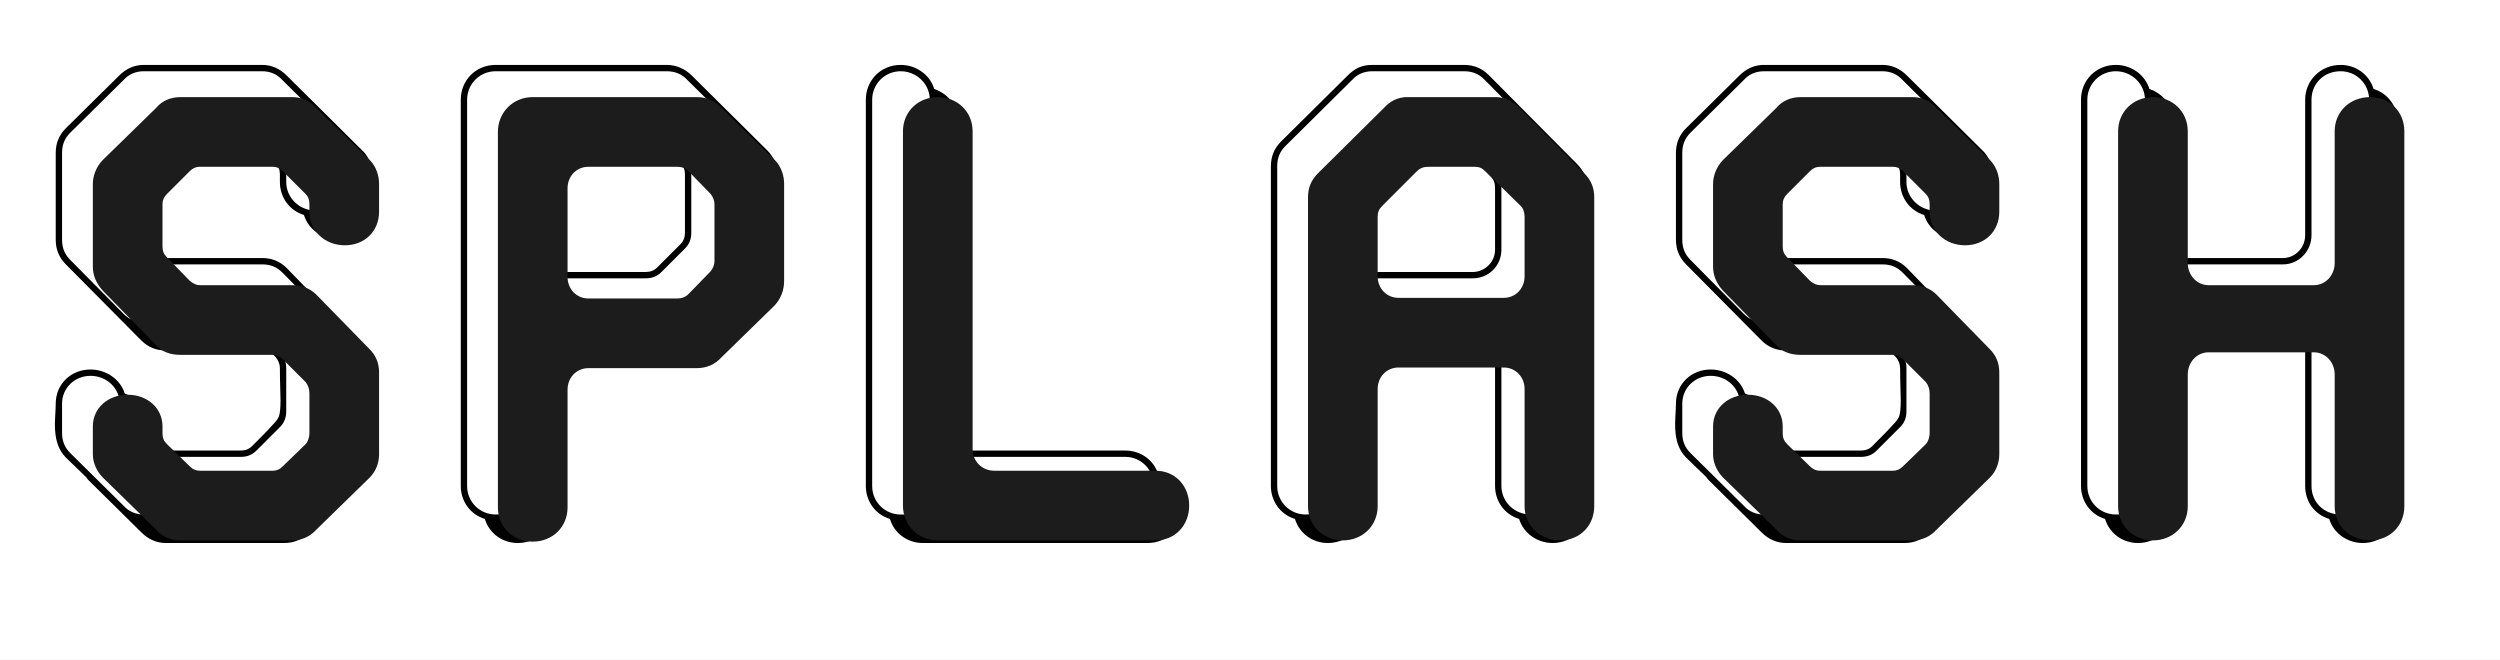
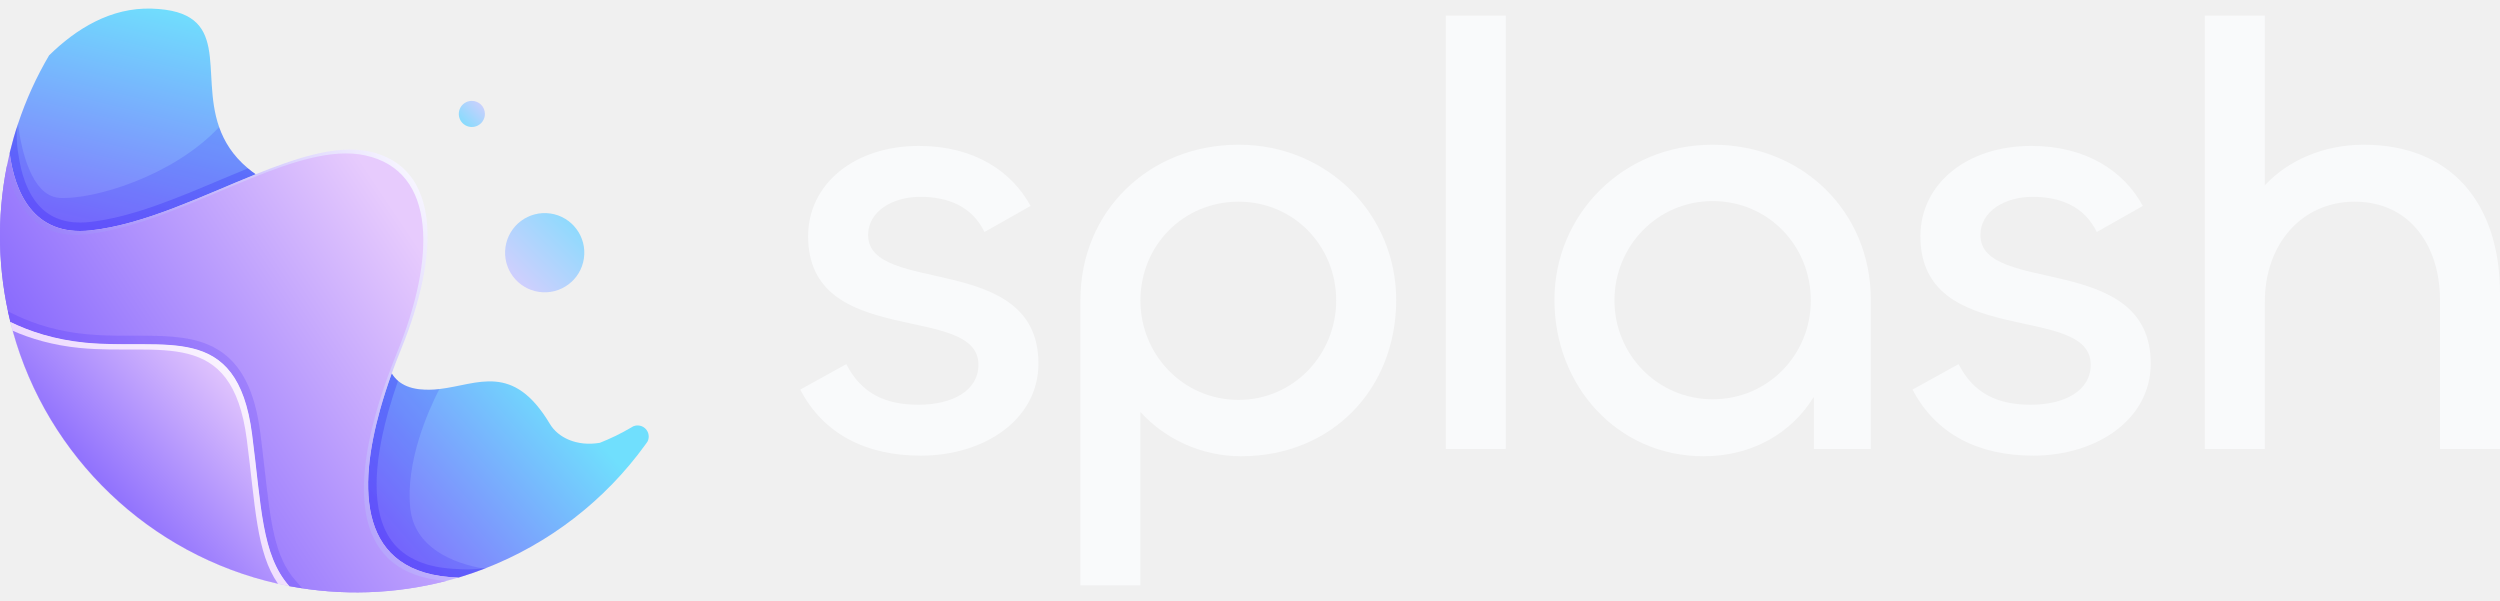
- <svg xmlns="http://www.w3.org/2000/svg" width="379" height="100" viewBox="0 0 379 100" fill="none">
-   <g clip-path="url(#clip0_19_8)">
-     <rect width="379" height="100" fill="white" />
-     <path d="M39.84 23.856C40.512 23.856 41.088 24.048 41.568 24.528L41.76 24.72C42.24 25.2 42.432 25.776 42.432 26.448V27.6C42.432 29.904 43.872 31.92 46.08 32.592C46.752 34.8 48.864 36.24 51.168 36.24C54.144 36.24 56.448 33.936 56.448 30.96C56.448 29.808 56.64 28.464 56.544 27.024C56.448 25.584 56.16 23.952 54.912 22.8L43.488 11.472C42.432 10.416 41.184 9.84 39.744 9.84H21.792C20.352 9.84 19.104 10.416 18.048 11.472L9.984 19.44C8.928 20.496 8.448 21.744 8.448 23.184V36.336C8.448 37.776 8.928 39.024 9.984 40.08L21.408 51.6C22.464 52.656 23.712 53.136 25.152 53.136H39.84C40.224 53.136 40.704 53.232 41.184 53.52L41.76 54.096C42.24 54.672 42.432 55.248 42.432 55.824C42.432 58.032 42.528 59.568 42.528 60.72C42.528 61.872 42.432 62.64 42.336 62.928C42.24 63.408 41.856 63.888 41.28 64.464C40.608 65.232 39.648 66.192 38.208 67.632C37.728 68.112 37.152 68.304 36.48 68.304H25.056C24.384 68.304 23.808 68.112 23.328 67.632L23.136 67.44C22.848 67.152 22.656 66.768 22.56 66.288C22.56 66 22.56 65.712 22.464 65.52C22.464 62.832 21.696 60.72 18.912 59.664C18.24 57.456 16.032 56.016 13.728 56.016C10.752 56.016 8.448 58.224 8.448 61.2C8.448 62.352 8.256 63.792 8.352 65.232C8.448 66.672 8.832 68.208 9.984 69.36L13.056 72.336C13.152 72.432 13.248 72.624 13.344 72.72L21.408 80.688C22.464 81.744 23.712 82.32 25.152 82.32H43.104C44.64 82.32 45.888 81.744 46.848 80.688L54.912 72.72C55.968 71.76 56.448 70.512 56.448 68.976V55.92C56.448 54.48 55.968 53.232 54.912 52.176L46.848 44.016C46.752 43.92 46.56 43.824 46.464 43.728L43.488 40.656C42.432 39.6 41.184 39.12 39.744 39.12H25.056C24.672 39.12 24.192 39.024 23.712 38.736L23.232 38.16C22.752 37.776 22.464 37.2 22.464 36.432C22.464 34.224 22.464 32.688 22.368 31.536C22.368 30.384 22.464 29.616 22.56 29.328C22.656 28.944 22.944 28.368 23.616 27.696C24.288 26.928 25.248 25.968 26.688 24.528C27.264 24.048 27.84 23.856 28.416 23.856H39.84ZM43.392 26.448C43.392 25.488 43.104 24.72 42.432 24.048L38.88 20.496C38.208 19.824 37.44 19.536 36.48 19.536H25.056C24.096 19.536 23.328 19.824 22.656 20.496L19.104 24.048C18.432 24.72 18.144 25.488 18.144 26.448V33.072C18.144 34.032 18.432 34.8 19.104 35.472L22.656 39.12C23.328 39.792 24.096 40.08 25.056 40.08H39.744C40.992 40.08 41.952 40.464 42.816 41.328L50.88 49.488C51.744 50.352 52.128 51.312 52.128 52.56V65.616C52.128 66.864 51.744 67.824 50.88 68.688L42.816 76.656C42.048 77.52 40.992 78 39.744 78H21.792C20.544 78 19.488 77.52 18.72 76.656L10.656 68.688C9.792 67.824 9.408 66.864 9.408 65.616V61.2C9.408 58.8 11.328 56.976 13.728 56.976C16.128 56.976 18.144 58.8 18.144 61.2V62.352C18.144 63.312 18.432 64.08 19.104 64.752L22.656 68.304C23.328 68.976 24.096 69.264 25.056 69.264H36.48C37.44 69.264 38.208 68.976 38.88 68.304L42.432 64.752C43.104 64.08 43.392 63.312 43.392 62.352V55.824C43.392 54.864 43.104 54.096 42.432 53.424L38.88 49.776C38.208 49.104 37.44 48.816 36.48 48.816H21.792C20.544 48.816 19.584 48.432 18.72 47.568L10.656 39.408C9.792 38.544 9.408 37.584 9.408 36.336V23.184C9.408 21.936 9.792 20.976 10.656 20.112L18.72 12.144C19.488 11.28 20.544 10.8 21.792 10.8H39.744C40.992 10.8 42.048 11.28 42.816 12.144L50.88 20.112C51.744 20.976 52.128 21.936 52.128 23.184V27.6C52.128 30 50.208 31.92 47.808 31.92C45.408 31.92 43.392 30 43.392 27.6V26.448ZM73.502 78.672C74.174 80.88 76.19 82.32 78.494 82.32C81.47 82.32 83.87 80.016 83.87 77.04V58.608C83.87 56.784 85.406 55.248 87.23 55.248H104.414C105.854 55.248 107.198 54.672 108.254 53.616L116.318 45.648C117.374 44.688 117.854 43.44 117.854 41.808V26.544C117.854 25.104 117.374 23.856 116.318 22.8L104.894 11.472C103.838 10.416 102.494 9.84 101.054 9.84H75.134C72.158 9.84 69.854 12.144 69.854 15.12V73.68C69.854 75.984 71.294 78 73.502 78.672ZM79.55 73.68C79.55 76.08 77.534 78 75.134 78C72.734 78 70.814 76.08 70.814 73.68V15.12C70.814 12.72 72.734 10.8 75.134 10.8H101.054C102.398 10.8 103.454 11.28 104.222 12.144L112.286 20.112C113.15 20.976 113.534 21.936 113.534 23.184V38.448C113.534 39.696 113.15 40.752 112.286 41.616L104.222 49.584C103.454 50.448 102.398 50.928 101.054 50.928H83.87C81.47 50.928 79.55 52.848 79.55 55.248V73.68ZM97.886 42.192C98.846 42.192 99.614 41.904 100.286 41.232L103.838 37.68C104.51 37.008 104.798 36.24 104.798 35.28V26.448C104.798 25.488 104.51 24.72 103.838 24.048L100.286 20.496C99.614 19.824 98.846 19.536 97.886 19.536H83.87C81.47 19.536 79.55 21.456 79.55 23.856V37.872C79.55 40.272 81.47 42.192 83.87 42.192H97.886ZM103.166 24.72C103.646 25.2 103.838 25.776 103.838 26.448V35.28C103.838 35.952 103.646 36.528 103.166 37.008L99.614 40.56C99.134 41.04 98.558 41.232 97.886 41.232H83.87V27.216C83.87 25.392 85.406 23.856 87.23 23.856H101.246C101.918 23.856 102.494 24.048 102.974 24.528L103.166 24.72ZM173.981 82.32C176.957 82.32 179.26 80.016 179.26 77.04C179.26 74.736 177.821 72.624 175.613 71.952C174.941 69.744 172.925 68.304 170.621 68.304H145.277V18.48C145.277 16.176 143.837 14.256 141.629 13.488C140.957 11.28 138.845 9.84 136.541 9.84C133.565 9.84 131.261 12.144 131.261 15.12V73.68C131.261 75.984 132.701 78 134.909 78.672C135.581 80.88 137.597 82.32 139.901 82.32H173.981ZM140.957 64.944C140.957 67.344 142.877 69.264 145.277 69.264H170.621C173.021 69.264 174.941 71.28 174.941 73.68C174.941 76.08 173.021 78 170.621 78H136.541C134.141 78 132.221 76.08 132.221 73.68V15.12C132.221 12.72 134.141 10.8 136.541 10.8C138.941 10.8 140.957 12.72 140.957 15.12V64.944ZM240.667 28.56C240.667 27.12 240.091 25.872 239.035 24.816L225.691 11.376C224.635 10.32 223.387 9.84 221.947 9.84H208.027C206.395 9.84 205.339 10.416 204.283 11.472L194.203 21.456C193.147 22.512 192.667 23.76 192.667 25.2V73.68C192.667 75.984 194.107 78 196.315 78.672C196.987 80.88 199.003 82.32 201.307 82.32C204.283 82.32 206.683 80.016 206.683 77.04V58.608C206.683 56.784 208.219 55.248 210.043 55.248H226.651V73.68C226.651 75.984 228.091 78 230.299 78.672C230.971 80.88 233.083 82.32 235.387 82.32C238.363 82.32 240.667 80.016 240.667 77.04V28.56ZM236.347 73.68C236.347 76.08 234.427 78 232.027 78C229.627 78 227.611 76.08 227.611 73.68V55.248C227.611 52.848 225.691 50.928 223.291 50.928H206.683C204.283 50.928 202.363 52.848 202.363 55.248V73.68C202.363 76.08 200.347 78 197.947 78C195.547 78 193.627 76.08 193.627 73.68V25.2C193.627 23.952 194.011 22.992 194.875 22.128L204.955 12.144C205.723 11.28 206.779 10.8 208.027 10.8H221.947C223.195 10.8 224.155 11.184 225.019 12.048L235.003 22.128C235.867 22.896 236.347 23.952 236.347 25.2V73.68ZM227.611 28.464C227.611 27.504 227.323 26.736 226.651 26.064L221.083 20.496C220.411 19.824 219.643 19.536 218.683 19.536H211.291C210.331 19.536 209.563 19.824 208.891 20.496L203.323 26.064C202.651 26.736 202.363 27.504 202.363 28.464V37.872C202.363 40.272 204.283 42.192 206.683 42.192H223.291C225.691 42.192 227.611 40.272 227.611 37.872V28.464ZM225.979 26.736C226.459 27.216 226.651 27.792 226.651 28.464V37.872C226.651 39.696 225.115 41.232 223.291 41.232H206.683V31.824C206.683 31.248 206.875 30.672 207.355 30.096L212.923 24.528C213.499 24.048 214.075 23.856 214.651 23.856H222.043C222.715 23.856 223.291 24.048 223.771 24.528L225.979 26.736ZM285.465 23.856C286.137 23.856 286.713 24.048 287.193 24.528L287.385 24.72C287.865 25.2 288.057 25.776 288.057 26.448V27.6C288.057 29.904 289.497 31.92 291.705 32.592C292.377 34.8 294.489 36.24 296.793 36.24C299.769 36.24 302.073 33.936 302.073 30.96C302.073 29.808 302.265 28.464 302.169 27.024C302.073 25.584 301.785 23.952 300.537 22.8L289.113 11.472C288.057 10.416 286.809 9.84 285.369 9.84H267.417C265.977 9.84 264.729 10.416 263.673 11.472L255.609 19.44C254.553 20.496 254.073 21.744 254.073 23.184V36.336C254.073 37.776 254.553 39.024 255.609 40.08L267.033 51.6C268.089 52.656 269.337 53.136 270.777 53.136H285.465C285.849 53.136 286.329 53.232 286.809 53.52L287.385 54.096C287.865 54.672 288.057 55.248 288.057 55.824C288.057 58.032 288.153 59.568 288.153 60.72C288.153 61.872 288.057 62.64 287.961 62.928C287.865 63.408 287.481 63.888 286.905 64.464C286.233 65.232 285.273 66.192 283.833 67.632C283.353 68.112 282.777 68.304 282.105 68.304H270.681C270.009 68.304 269.433 68.112 268.953 67.632L268.761 67.44C268.473 67.152 268.281 66.768 268.185 66.288C268.185 66 268.185 65.712 268.089 65.52C268.089 62.832 267.321 60.72 264.537 59.664C263.865 57.456 261.657 56.016 259.353 56.016C256.377 56.016 254.073 58.224 254.073 61.2C254.073 62.352 253.881 63.792 253.977 65.232C254.073 66.672 254.457 68.208 255.609 69.36L258.681 72.336C258.777 72.432 258.873 72.624 258.969 72.72L267.033 80.688C268.089 81.744 269.337 82.32 270.777 82.32H288.729C290.265 82.32 291.513 81.744 292.473 80.688L300.537 72.72C301.593 71.76 302.073 70.512 302.073 68.976V55.92C302.073 54.48 301.593 53.232 300.537 52.176L292.473 44.016C292.377 43.92 292.185 43.824 292.089 43.728L289.113 40.656C288.057 39.6 286.809 39.12 285.369 39.12H270.681C270.297 39.12 269.817 39.024 269.337 38.736L268.857 38.16C268.377 37.776 268.089 37.2 268.089 36.432C268.089 34.224 268.089 32.688 267.993 31.536C267.993 30.384 268.089 29.616 268.185 29.328C268.281 28.944 268.569 28.368 269.241 27.696C269.913 26.928 270.873 25.968 272.313 24.528C272.889 24.048 273.465 23.856 274.041 23.856H285.465ZM289.017 26.448C289.017 25.488 288.729 24.72 288.057 24.048L284.505 20.496C283.833 19.824 283.065 19.536 282.105 19.536H270.681C269.721 19.536 268.953 19.824 268.281 20.496L264.729 24.048C264.057 24.72 263.769 25.488 263.769 26.448V33.072C263.769 34.032 264.057 34.8 264.729 35.472L268.281 39.12C268.953 39.792 269.721 40.08 270.681 40.08H285.369C286.617 40.08 287.577 40.464 288.441 41.328L296.505 49.488C297.369 50.352 297.753 51.312 297.753 52.56V65.616C297.753 66.864 297.369 67.824 296.505 68.688L288.441 76.656C287.673 77.52 286.617 78 285.369 78H267.417C266.169 78 265.113 77.52 264.345 76.656L256.281 68.688C255.417 67.824 255.033 66.864 255.033 65.616V61.2C255.033 58.8 256.953 56.976 259.353 56.976C261.753 56.976 263.769 58.8 263.769 61.2V62.352C263.769 63.312 264.057 64.08 264.729 64.752L268.281 68.304C268.953 68.976 269.721 69.264 270.681 69.264H282.105C283.065 69.264 283.833 68.976 284.505 68.304L288.057 64.752C288.729 64.08 289.017 63.312 289.017 62.352V55.824C289.017 54.864 288.729 54.096 288.057 53.424L284.505 49.776C283.833 49.104 283.065 48.816 282.105 48.816H267.417C266.169 48.816 265.209 48.432 264.345 47.568L256.281 39.408C255.417 38.544 255.033 37.584 255.033 36.336V23.184C255.033 21.936 255.417 20.976 256.281 20.112L264.345 12.144C265.113 11.28 266.169 10.8 267.417 10.8H285.369C286.617 10.8 287.673 11.28 288.441 12.144L296.505 20.112C297.369 20.976 297.753 21.936 297.753 23.184V27.6C297.753 30 295.833 31.92 293.433 31.92C291.033 31.92 289.017 30 289.017 27.6V26.448ZM363.479 18.48C363.479 16.176 362.039 14.16 359.831 13.488C359.159 11.28 357.143 9.84 354.839 9.84C351.863 9.84 349.463 12.144 349.463 15.12V35.664C349.463 37.584 347.927 39.12 346.103 39.12H329.495V18.48C329.495 16.176 328.055 14.256 325.847 13.488C325.175 11.28 323.063 9.84 320.759 9.84C317.783 9.84 315.479 12.144 315.479 15.12V73.68C315.479 75.984 316.919 78 319.127 78.672C319.799 80.88 321.815 82.32 324.119 82.32C327.095 82.32 329.495 80.016 329.495 77.04V56.496C329.495 54.672 331.031 53.04 332.855 53.04H349.463V73.68C349.463 76.08 350.903 78 353.111 78.672C353.783 80.88 355.895 82.32 358.199 82.32C361.175 82.32 363.479 80.016 363.479 77.04V18.48ZM359.159 73.68C359.159 76.08 357.239 78 354.839 78C352.247 78 350.423 76.08 350.423 73.68V53.136C350.423 50.736 348.503 48.72 346.103 48.72H329.495C327.095 48.72 325.175 50.736 325.175 53.136V73.68C325.175 76.08 323.159 78 320.759 78C318.359 78 316.439 76.08 316.439 73.68V15.12C316.439 12.72 318.359 10.8 320.759 10.8C323.159 10.8 325.175 12.72 325.175 15.12V35.664C325.175 38.064 327.095 40.08 329.495 40.08H346.103C348.503 40.08 350.423 38.064 350.423 35.664V15.12C350.423 12.72 352.247 10.8 354.839 10.8C357.239 10.8 359.159 12.72 359.159 15.12V73.68Z" fill="black" />
-     <path d="M46.907 32.098C46.907 35.074 49.307 37.186 52.283 37.186C55.259 37.186 57.467 35.074 57.467 32.098V27.874C57.467 26.722 57.083 25.282 56.027 24.226L47.963 16.354C47.003 15.298 45.755 14.722 44.315 14.722H27.323C25.883 14.722 24.539 15.298 23.675 16.354L15.611 24.226C14.555 25.282 14.075 26.722 14.075 27.874V40.45C14.075 41.698 14.555 42.946 15.611 44.098L23.675 52.354C24.539 53.314 25.787 53.794 27.323 53.794H41.339C41.819 53.794 42.299 53.986 42.875 54.466L46.331 57.922C46.715 58.402 46.907 58.978 46.907 59.65V65.698C46.907 66.178 46.715 66.946 46.331 67.33L42.875 70.69C42.395 71.17 41.915 71.362 41.339 71.362H30.299C29.723 71.362 29.243 71.17 28.763 70.69L25.307 67.33C24.827 66.85 24.635 66.37 24.635 65.698V64.642C24.635 61.858 22.331 59.842 19.355 59.842C16.379 59.842 14.075 61.858 14.075 64.642V68.866C14.075 70.018 14.555 71.362 15.611 72.418L23.675 80.29C24.539 81.346 25.883 81.922 27.323 81.922H44.315C45.755 81.922 47.003 81.346 47.963 80.29L56.027 72.418C57.083 71.362 57.467 70.018 57.467 68.866V56.482C57.467 55.042 56.987 53.89 56.027 52.93L47.963 44.674C47.003 43.714 45.755 43.234 44.315 43.234H30.299C29.819 43.234 29.339 43.042 28.763 42.562L25.307 39.01C24.827 38.53 24.635 38.05 24.635 37.378V30.946C24.635 30.37 24.827 29.89 25.307 29.41L28.763 25.954C29.243 25.474 29.723 25.282 30.299 25.282H41.339C41.915 25.282 42.395 25.474 42.875 25.954L46.331 29.41C46.715 29.794 46.907 30.274 46.907 30.946V32.098ZM86.041 59.074C86.041 57.25 87.385 55.81 89.209 55.81H105.625C107.161 55.81 108.409 55.234 109.369 54.178L117.433 46.306C118.393 45.25 118.873 44.002 118.873 42.562V27.874C118.873 26.722 118.489 25.282 117.433 24.226L109.369 16.354C108.409 15.298 107.161 14.722 105.625 14.722H80.761C77.785 14.722 75.481 17.026 75.481 20.002V76.93C75.481 79.906 77.785 82.114 80.761 82.114C83.737 82.114 86.041 79.906 86.041 76.93V59.074ZM89.209 45.25C87.385 45.25 86.041 43.81 86.041 41.986V28.546C86.041 26.722 87.385 25.282 89.209 25.282H102.649C103.321 25.282 103.897 25.474 104.377 25.954L107.737 29.41C108.121 29.89 108.313 30.466 108.313 30.946V39.586C108.313 40.066 108.121 40.642 107.737 41.122L104.377 44.578C103.897 45.058 103.321 45.25 102.649 45.25H89.209ZM147.448 19.906C147.448 16.93 145.144 14.722 142.168 14.722C139.192 14.722 136.888 16.93 136.888 19.906V76.642C136.888 79.618 139.192 81.922 142.168 81.922H175.192C178.168 81.922 180.28 79.618 180.28 76.642C180.28 73.666 178.168 71.362 175.192 71.362H150.712C148.888 71.362 147.448 69.922 147.448 68.098V19.906ZM241.686 29.89C241.686 28.45 241.206 27.298 240.15 26.242L230.262 16.258C229.206 15.202 228.054 14.722 226.71 14.722H213.366C211.926 14.722 210.774 15.298 209.814 16.354L199.83 26.242C198.774 27.298 198.294 28.45 198.294 29.89V76.738C198.294 79.714 200.598 81.922 203.574 81.922C206.55 81.922 208.854 79.714 208.854 76.738V58.978C208.854 57.154 210.198 55.714 212.022 55.714H227.958C229.782 55.714 231.126 57.154 231.126 58.978V76.738C231.126 79.714 233.526 81.922 236.502 81.922C239.478 81.922 241.686 79.714 241.686 76.738V29.89ZM231.126 41.89C231.126 43.714 229.782 45.154 227.958 45.154H212.022C210.198 45.154 208.854 43.714 208.854 41.89V32.866C208.854 32.194 209.046 31.714 209.526 31.234L214.806 25.954C215.286 25.474 215.862 25.282 216.534 25.282H223.542C224.214 25.282 224.694 25.474 225.174 25.954L230.55 31.234C230.934 31.618 231.126 32.194 231.126 32.866V41.89ZM292.532 32.098C292.532 35.074 294.932 37.186 297.908 37.186C300.884 37.186 303.092 35.074 303.092 32.098V27.874C303.092 26.722 302.708 25.282 301.652 24.226L293.588 16.354C292.628 15.298 291.38 14.722 289.94 14.722H272.948C271.508 14.722 270.164 15.298 269.3 16.354L261.236 24.226C260.18 25.282 259.7 26.722 259.7 27.874V40.45C259.7 41.698 260.18 42.946 261.236 44.098L269.3 52.354C270.164 53.314 271.412 53.794 272.948 53.794H286.964C287.444 53.794 287.924 53.986 288.5 54.466L291.956 57.922C292.34 58.402 292.532 58.978 292.532 59.65V65.698C292.532 66.178 292.34 66.946 291.956 67.33L288.5 70.69C288.02 71.17 287.54 71.362 286.964 71.362H275.924C275.348 71.362 274.868 71.17 274.388 70.69L270.932 67.33C270.452 66.85 270.26 66.37 270.26 65.698V64.642C270.26 61.858 267.956 59.842 264.98 59.842C262.004 59.842 259.7 61.858 259.7 64.642V68.866C259.7 70.018 260.18 71.362 261.236 72.418L269.3 80.29C270.164 81.346 271.508 81.922 272.948 81.922H289.94C291.38 81.922 292.628 81.346 293.588 80.29L301.652 72.418C302.708 71.362 303.092 70.018 303.092 68.866V56.482C303.092 55.042 302.612 53.89 301.652 52.93L293.588 44.674C292.628 43.714 291.38 43.234 289.94 43.234H275.924C275.444 43.234 274.964 43.042 274.388 42.562L270.932 39.01C270.452 38.53 270.26 38.05 270.26 37.378V30.946C270.26 30.37 270.452 29.89 270.932 29.41L274.388 25.954C274.868 25.474 275.348 25.282 275.924 25.282H286.964C287.54 25.282 288.02 25.474 288.5 25.954L291.956 29.41C292.34 29.794 292.532 30.274 292.532 30.946V32.098ZM364.498 19.906C364.498 16.93 362.29 14.722 359.314 14.722C356.242 14.722 353.938 16.93 353.938 19.906V39.874C353.938 41.698 352.594 43.234 350.77 43.234H334.834C333.01 43.234 331.666 41.698 331.666 39.874V19.906C331.666 16.93 329.362 14.722 326.386 14.722C323.41 14.722 321.106 16.93 321.106 19.906V76.738C321.106 79.714 323.41 81.922 326.386 81.922C329.362 81.922 331.666 79.714 331.666 76.738V56.77C331.666 54.946 333.01 53.41 334.834 53.41H350.77C352.594 53.41 353.938 54.946 353.938 56.77V76.738C353.938 79.714 356.242 81.922 359.314 81.922C362.29 81.922 364.498 79.714 364.498 76.738V19.906Z" fill="#1C1C1C" />
+ <svg xmlns="http://www.w3.org/2000/svg" width="208" height="50" viewBox="0 0 208 50" fill="none">
+   <path d="M53.973 36.32C53.973 36.472 53.936 36.621 53.865 36.755C53.815 36.82 53.771 36.886 53.724 36.952C50.353 41.634 45.693 45.234 40.311 47.314C39.637 47.574 38.952 47.809 38.255 48.02L38.147 48.053C29.658 47.812 29.825 40.494 31.633 34.048C31.921 33.022 32.25 32.017 32.593 31.067C32.733 31.301 32.91 31.511 33.118 31.688C33.528 32.038 34.095 32.293 34.873 32.385C35.432 32.446 35.995 32.441 36.553 32.369C39.764 31.996 42.675 30.121 45.753 35.274C46.428 36.405 47.982 37.165 49.903 36.843C50.795 36.492 51.659 36.072 52.486 35.587C52.548 35.551 52.61 35.514 52.672 35.477C52.812 35.414 52.967 35.388 53.12 35.4C53.274 35.412 53.422 35.462 53.552 35.546C53.681 35.63 53.787 35.745 53.861 35.88C53.935 36.016 53.973 36.168 53.973 36.322L53.973 36.32Z" fill="url(#paint0_linear_27_15075)" />
+   <path d="M21.272 14.5C16.834 16.292 12.004 18.679 7.542 19.169C2.705 19.701 1.218 15.869 0.803 12.747C0.813 12.705 0.823 12.663 0.834 12.62C1.024 11.837 1.244 11.066 1.496 10.309C2.154 8.322 3.022 6.41 4.085 4.606C6.345 2.387 9.223 0.615 12.606 0.717C19.371 0.92 16.616 5.954 18.231 10.573C18.652 11.775 19.367 12.95 20.626 14.004C20.828 14.172 21.043 14.338 21.272 14.5Z" fill="url(#paint1_linear_27_15075)" />
+   <g style="mix-blend-mode:multiply" opacity="0.2">
+     <path d="M40.311 47.313C39.637 47.573 38.952 47.808 38.255 48.019L38.147 48.052C29.658 47.811 29.825 40.493 31.633 34.047C31.921 33.02 32.25 32.016 32.593 31.066C32.733 31.3 32.91 31.51 33.118 31.687C33.528 32.037 34.095 32.292 34.873 32.384C35.432 32.445 35.995 32.44 36.553 32.368C35.586 34.258 33.747 38.441 34.132 42.265C34.464 45.542 37.653 46.883 40.311 47.313Z" fill="#7554FA" />
  </g>
+   <g style="mix-blend-mode:multiply" opacity="0.2">
+     <path d="M21.272 14.5C16.834 16.292 12.004 18.679 7.542 19.169C2.705 19.701 1.218 15.869 0.803 12.747C0.813 12.705 0.823 12.663 0.834 12.62C1.024 11.837 1.244 11.066 1.496 10.309C1.725 12.124 2.523 16.34 4.982 16.467C7.811 16.615 14.422 14.648 18.231 10.572C18.652 11.775 19.368 12.95 20.627 14.004C20.828 14.172 21.043 14.338 21.272 14.5Z" fill="#7554FA" />
+   </g>
+   <path d="M48.58 21.504C48.844 19.703 47.599 18.029 45.798 17.764C43.997 17.5 42.322 18.746 42.058 20.547C41.794 22.348 43.039 24.022 44.84 24.286C46.641 24.55 48.316 23.305 48.58 21.504Z" fill="url(#paint2_linear_27_15075)" />
+   <path d="M40.345 9.479C40.345 9.694 40.281 9.905 40.161 10.083C40.042 10.262 39.872 10.401 39.674 10.484C39.475 10.566 39.257 10.587 39.046 10.546C38.835 10.504 38.641 10.4 38.489 10.248C38.337 10.096 38.234 9.902 38.192 9.691C38.15 9.481 38.171 9.262 38.254 9.063C38.336 8.865 38.475 8.695 38.654 8.576C38.833 8.456 39.043 8.393 39.258 8.393C39.546 8.393 39.822 8.507 40.026 8.711C40.23 8.915 40.345 9.191 40.345 9.479Z" fill="url(#paint3_linear_27_15075)" />
+   <path d="M38.146 48.052C37.805 48.154 37.461 48.25 37.115 48.339C32.849 49.44 28.394 49.584 24.067 48.762C21.759 46.143 21.757 42.162 20.974 36.124C19.739 26.612 13.752 29.166 7.058 28.505C4.494 28.252 2.434 27.553 0.868 26.787C-0.179 22.537 -0.28 18.109 0.571 13.815C0.642 13.457 0.719 13.101 0.804 12.747C1.221 15.869 2.705 19.701 7.543 19.17C12.004 18.679 16.835 16.292 21.273 14.5C22.933 13.83 24.534 13.243 26.046 12.87C27.755 12.447 29.342 12.297 30.752 12.608C36.741 13.929 36.565 21.24 33.394 28.99C33.127 29.641 32.857 30.338 32.593 31.066C32.251 32.016 31.921 33.02 31.633 34.047C29.824 40.492 29.657 47.811 38.146 48.052Z" fill="url(#paint4_linear_27_15075)" />
+   <path d="M37.115 48.339C32.849 49.44 28.394 49.584 24.067 48.762C21.759 46.143 21.757 42.162 20.974 36.124C19.739 26.612 13.752 29.166 7.058 28.505C4.494 28.252 2.434 27.553 0.868 26.787C-0.179 22.537 -0.28 18.109 0.571 13.815C1.122 16.766 2.732 19.982 7.192 19.492C11.651 19.003 16.484 16.615 20.922 14.823C22.581 14.152 24.186 13.566 25.695 13.192C27.403 12.77 28.99 12.62 30.4 12.931C36.389 14.252 36.214 21.562 33.043 29.313C32.776 29.963 32.505 30.66 32.242 31.388C31.899 32.339 31.57 33.343 31.282 34.37C29.521 40.638 29.316 47.733 37.115 48.339Z" fill="url(#paint5_linear_27_15075)" />
+   <g style="mix-blend-mode:multiply" opacity="0.3">
+     <path d="M18.322 14.967C14.693 16.502 10.941 18.088 7.464 18.47C7.199 18.5 6.931 18.515 6.664 18.516C3.756 18.516 2.019 16.544 1.5 12.654C1.5 12.654 1.348 11.935 1.398 10.579C1.181 11.253 0.99 11.934 0.823 12.621C0.816 12.649 0.809 12.678 0.803 12.706L0.811 12.714C0.808 12.725 0.805 12.736 0.803 12.748C1.22 15.87 2.704 19.702 7.542 19.171C12.003 18.68 16.833 16.293 21.271 14.501C21.042 14.339 20.827 14.174 20.626 14.007C19.863 14.316 19.082 14.646 18.322 14.967Z" fill="#7554FA" />
+     <path d="M38.166 47.349C35.556 47.275 33.679 46.484 32.583 44.997C31.74 43.851 31.32 42.255 31.332 40.248C31.342 38.594 31.646 36.659 32.236 34.495C32.26 34.409 32.286 34.323 32.308 34.237C32.537 33.418 32.809 32.562 33.116 31.687C32.908 31.51 32.731 31.3 32.591 31.066C32.248 32.016 31.919 33.021 31.631 34.047C29.823 40.492 29.654 47.811 38.144 48.052L38.217 48.03L38.222 48.037L38.254 48.027C39.009 47.799 39.755 47.539 40.491 47.25C39.068 47.454 38.166 47.349 38.166 47.349Z" fill="#7554FA" />
+   </g>
+   <g style="mix-blend-mode:multiply" opacity="0.2">
+     <path d="M25.168 48.956C24.438 48.846 23.714 48.709 22.994 48.544C17.804 47.349 13.03 44.781 9.174 41.106C5.318 37.432 2.522 32.788 1.079 27.661C0.914 27.076 0.768 26.487 0.64 25.893L0.652 25.899L1.165 26.15C2.971 27.033 4.973 27.588 7.115 27.8C8.208 27.908 9.273 27.93 10.537 27.93H11.143H11.733C14.178 27.93 16.344 28.016 18.098 29.072C20.066 30.258 21.198 32.47 21.66 36.031C21.803 37.136 21.918 38.155 22.03 39.14C22.519 43.462 22.841 46.317 24.582 48.294L25.157 48.947L25.168 48.956Z" fill="#7554FA" />
+   </g>
+   <path d="M24.067 48.762C23.752 48.702 23.439 48.637 23.128 48.567C12.448 46.17 3.944 38.008 1.06 27.522C0.994 27.279 0.93 27.035 0.868 26.789C2.434 27.555 4.494 28.254 7.058 28.507C13.752 29.168 19.742 26.614 20.974 36.126C21.757 42.162 21.759 46.142 24.067 48.762Z" fill="url(#paint6_linear_27_15075)" />
+   <path d="M23.129 48.569C12.448 46.17 3.944 38.008 1.06 27.522C2.534 28.169 4.385 28.727 6.618 28.948C13.312 29.608 19.301 27.054 20.534 36.566C21.256 42.133 21.314 45.951 23.129 48.569Z" fill="url(#paint7_linear_27_15075)" />
+   <path d="M76.615 37.91C81.86 37.91 86.398 34.934 86.398 30.244C86.398 20.915 72.228 24.597 72.228 19.554C72.228 17.587 74.245 16.377 76.565 16.377C78.834 16.377 80.851 17.133 81.91 19.302L85.743 17.133C84.179 14.259 81.053 12.141 76.464 12.141C71.068 12.141 67.236 15.318 67.236 19.655C67.236 29.085 81.406 25.151 81.406 30.345C81.406 32.514 79.237 33.674 76.414 33.674C73.691 33.674 71.673 32.766 70.413 30.295L66.58 32.413C68.496 36.094 72.026 37.91 76.615 37.91Z" fill="#F9FAFB" />
+   <path d="M94.883 48.701V34.279C96.9 36.498 99.926 37.96 103.254 37.96C110.768 37.96 116.163 32.413 116.163 24.95C116.163 17.89 110.516 12.04 103.052 12.04C95.589 12.04 89.891 17.587 89.891 24.95V48.701H94.883ZM103.052 33.27C98.413 33.27 94.883 29.488 94.883 25C94.883 20.462 98.413 16.78 103.052 16.78C107.641 16.78 111.171 20.462 111.171 25C111.171 29.488 107.641 33.27 103.052 33.27Z" fill="#F9FAFB" />
+   <path d="M120.289 1.299V37.355H125.281V1.299H120.289Z" fill="#F9FAFB" />
+   <path d="M141.735 37.96C145.769 37.96 149.047 36.044 150.912 33.018V37.355H155.653V24.95C155.653 17.587 149.954 12.04 142.491 12.04C134.977 12.04 129.329 17.89 129.329 24.95C129.329 32.11 134.574 37.96 141.735 37.96ZM142.491 33.22C137.902 33.22 134.322 29.488 134.322 25C134.322 20.462 137.902 16.73 142.491 16.73C147.13 16.73 150.66 20.462 150.66 25C150.66 29.488 147.13 33.22 142.491 33.22Z" fill="#F9FAFB" />
+   <path d="M169.158 37.91C174.402 37.91 178.941 34.934 178.941 30.244C178.941 20.915 164.771 24.597 164.771 19.554C164.771 17.587 166.788 16.377 169.107 16.377C171.377 16.377 173.394 17.133 174.453 19.302L178.285 17.133C176.722 14.259 173.595 12.141 169.006 12.141C163.611 12.141 159.778 15.318 159.778 19.655C159.778 29.085 173.948 25.151 173.948 30.345C173.948 32.514 171.78 33.674 168.956 33.674C166.233 33.674 164.216 32.766 162.955 30.295L159.123 32.413C161.039 36.094 164.569 37.91 169.158 37.91Z" fill="#F9FAFB" />
+   <path d="M188.434 37.355V25.101C188.434 20.31 191.51 16.78 195.897 16.78C200.587 16.78 203.008 20.562 203.008 24.95V37.355H208V24.445C208 16.881 203.915 12.04 196.654 12.04C193.326 12.04 190.35 13.351 188.434 15.419V1.299H183.442V37.355H188.434Z" fill="#F9FAFB" />
  <defs>
-     <clipPath id="clip0_19_8">
-       <rect width="379" height="100" fill="white" />
-     </clipPath>
+     <linearGradient id="paint0_linear_27_15075" x1="45.867" y1="32.154" x2="30.143" y2="45.896" gradientUnits="userSpaceOnUse">
+       <stop stop-color="#70DFFD" />
+       <stop offset="1" stop-color="#8566FD" />
+     </linearGradient>
+     <linearGradient id="paint1_linear_27_15075" x1="14.262" y1="0.571" x2="8.844" y2="22.504" gradientUnits="userSpaceOnUse">
+       <stop stop-color="#70DFFD" />
+       <stop offset="1" stop-color="#8566FD" />
+     </linearGradient>
+     <linearGradient id="paint2_linear_27_15075" x1="49.919" y1="16.391" x2="41.259" y2="25.116" gradientUnits="userSpaceOnUse">
+       <stop stop-color="#70DFFD" />
+       <stop offset="1" stop-color="#E7CBFD" />
+     </linearGradient>
+     <linearGradient id="paint3_linear_27_15075" x1="40.774" y1="7.954" x2="37.924" y2="10.825" gradientUnits="userSpaceOnUse">
+       <stop stop-color="#E7CBFD" />
+       <stop offset="1" stop-color="#70DFFD" />
+     </linearGradient>
+     <linearGradient id="paint4_linear_27_15075" x1="39.067" y1="17.313" x2="4.449" y2="40.436" gradientUnits="userSpaceOnUse">
+       <stop stop-color="white" />
+       <stop offset="1" stop-color="#7554FA" />
+     </linearGradient>
+     <linearGradient id="paint5_linear_27_15075" x1="34.797" y1="20.421" x2="7.211" y2="38.847" gradientUnits="userSpaceOnUse">
+       <stop stop-color="#E7CBFD" />
+       <stop offset="1" stop-color="#8566FD" />
+     </linearGradient>
+     <linearGradient id="paint6_linear_27_15075" x1="23.768" y1="27.673" x2="6.326" y2="43.264" gradientUnits="userSpaceOnUse">
+       <stop stop-color="white" />
+       <stop offset="1" stop-color="#E7CBFD" />
+     </linearGradient>
+     <linearGradient id="paint7_linear_27_15075" x1="20.219" y1="30.78" x2="7.468" y2="42.179" gradientUnits="userSpaceOnUse">
+       <stop stop-color="#E7CBFD" />
+       <stop offset="1" stop-color="#8566FD" />
+     </linearGradient>
  </defs>
</svg>
